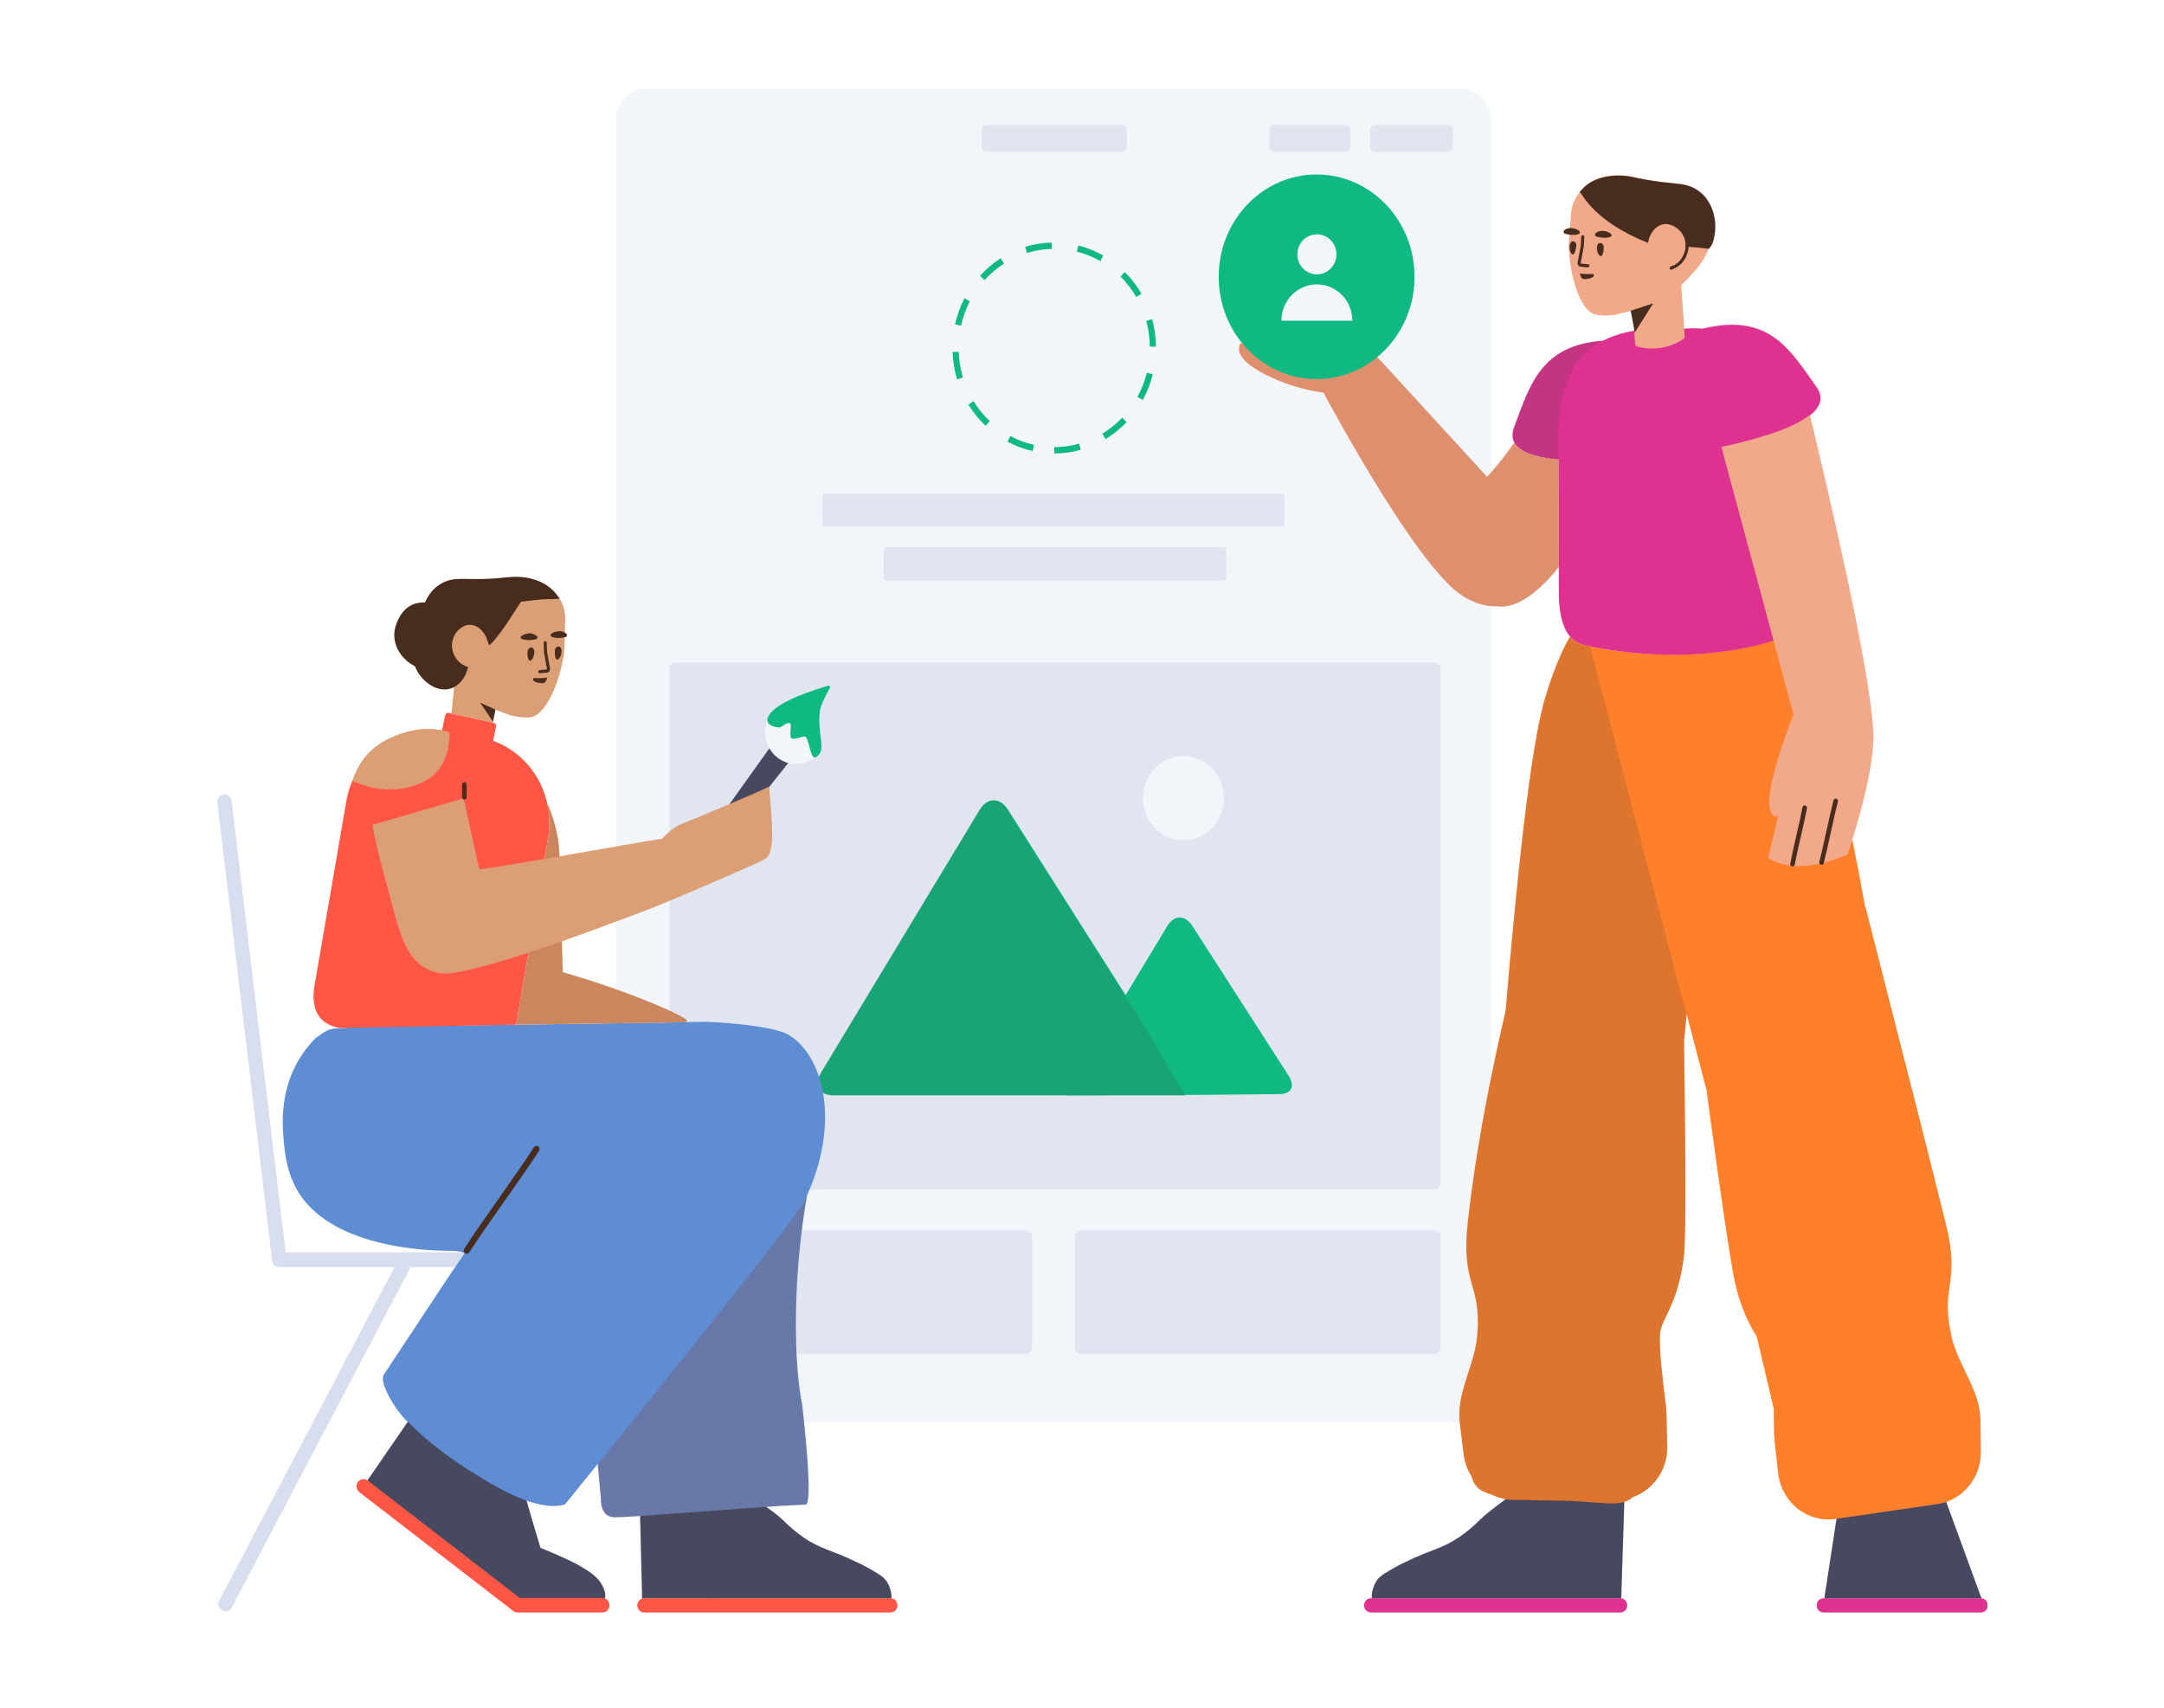
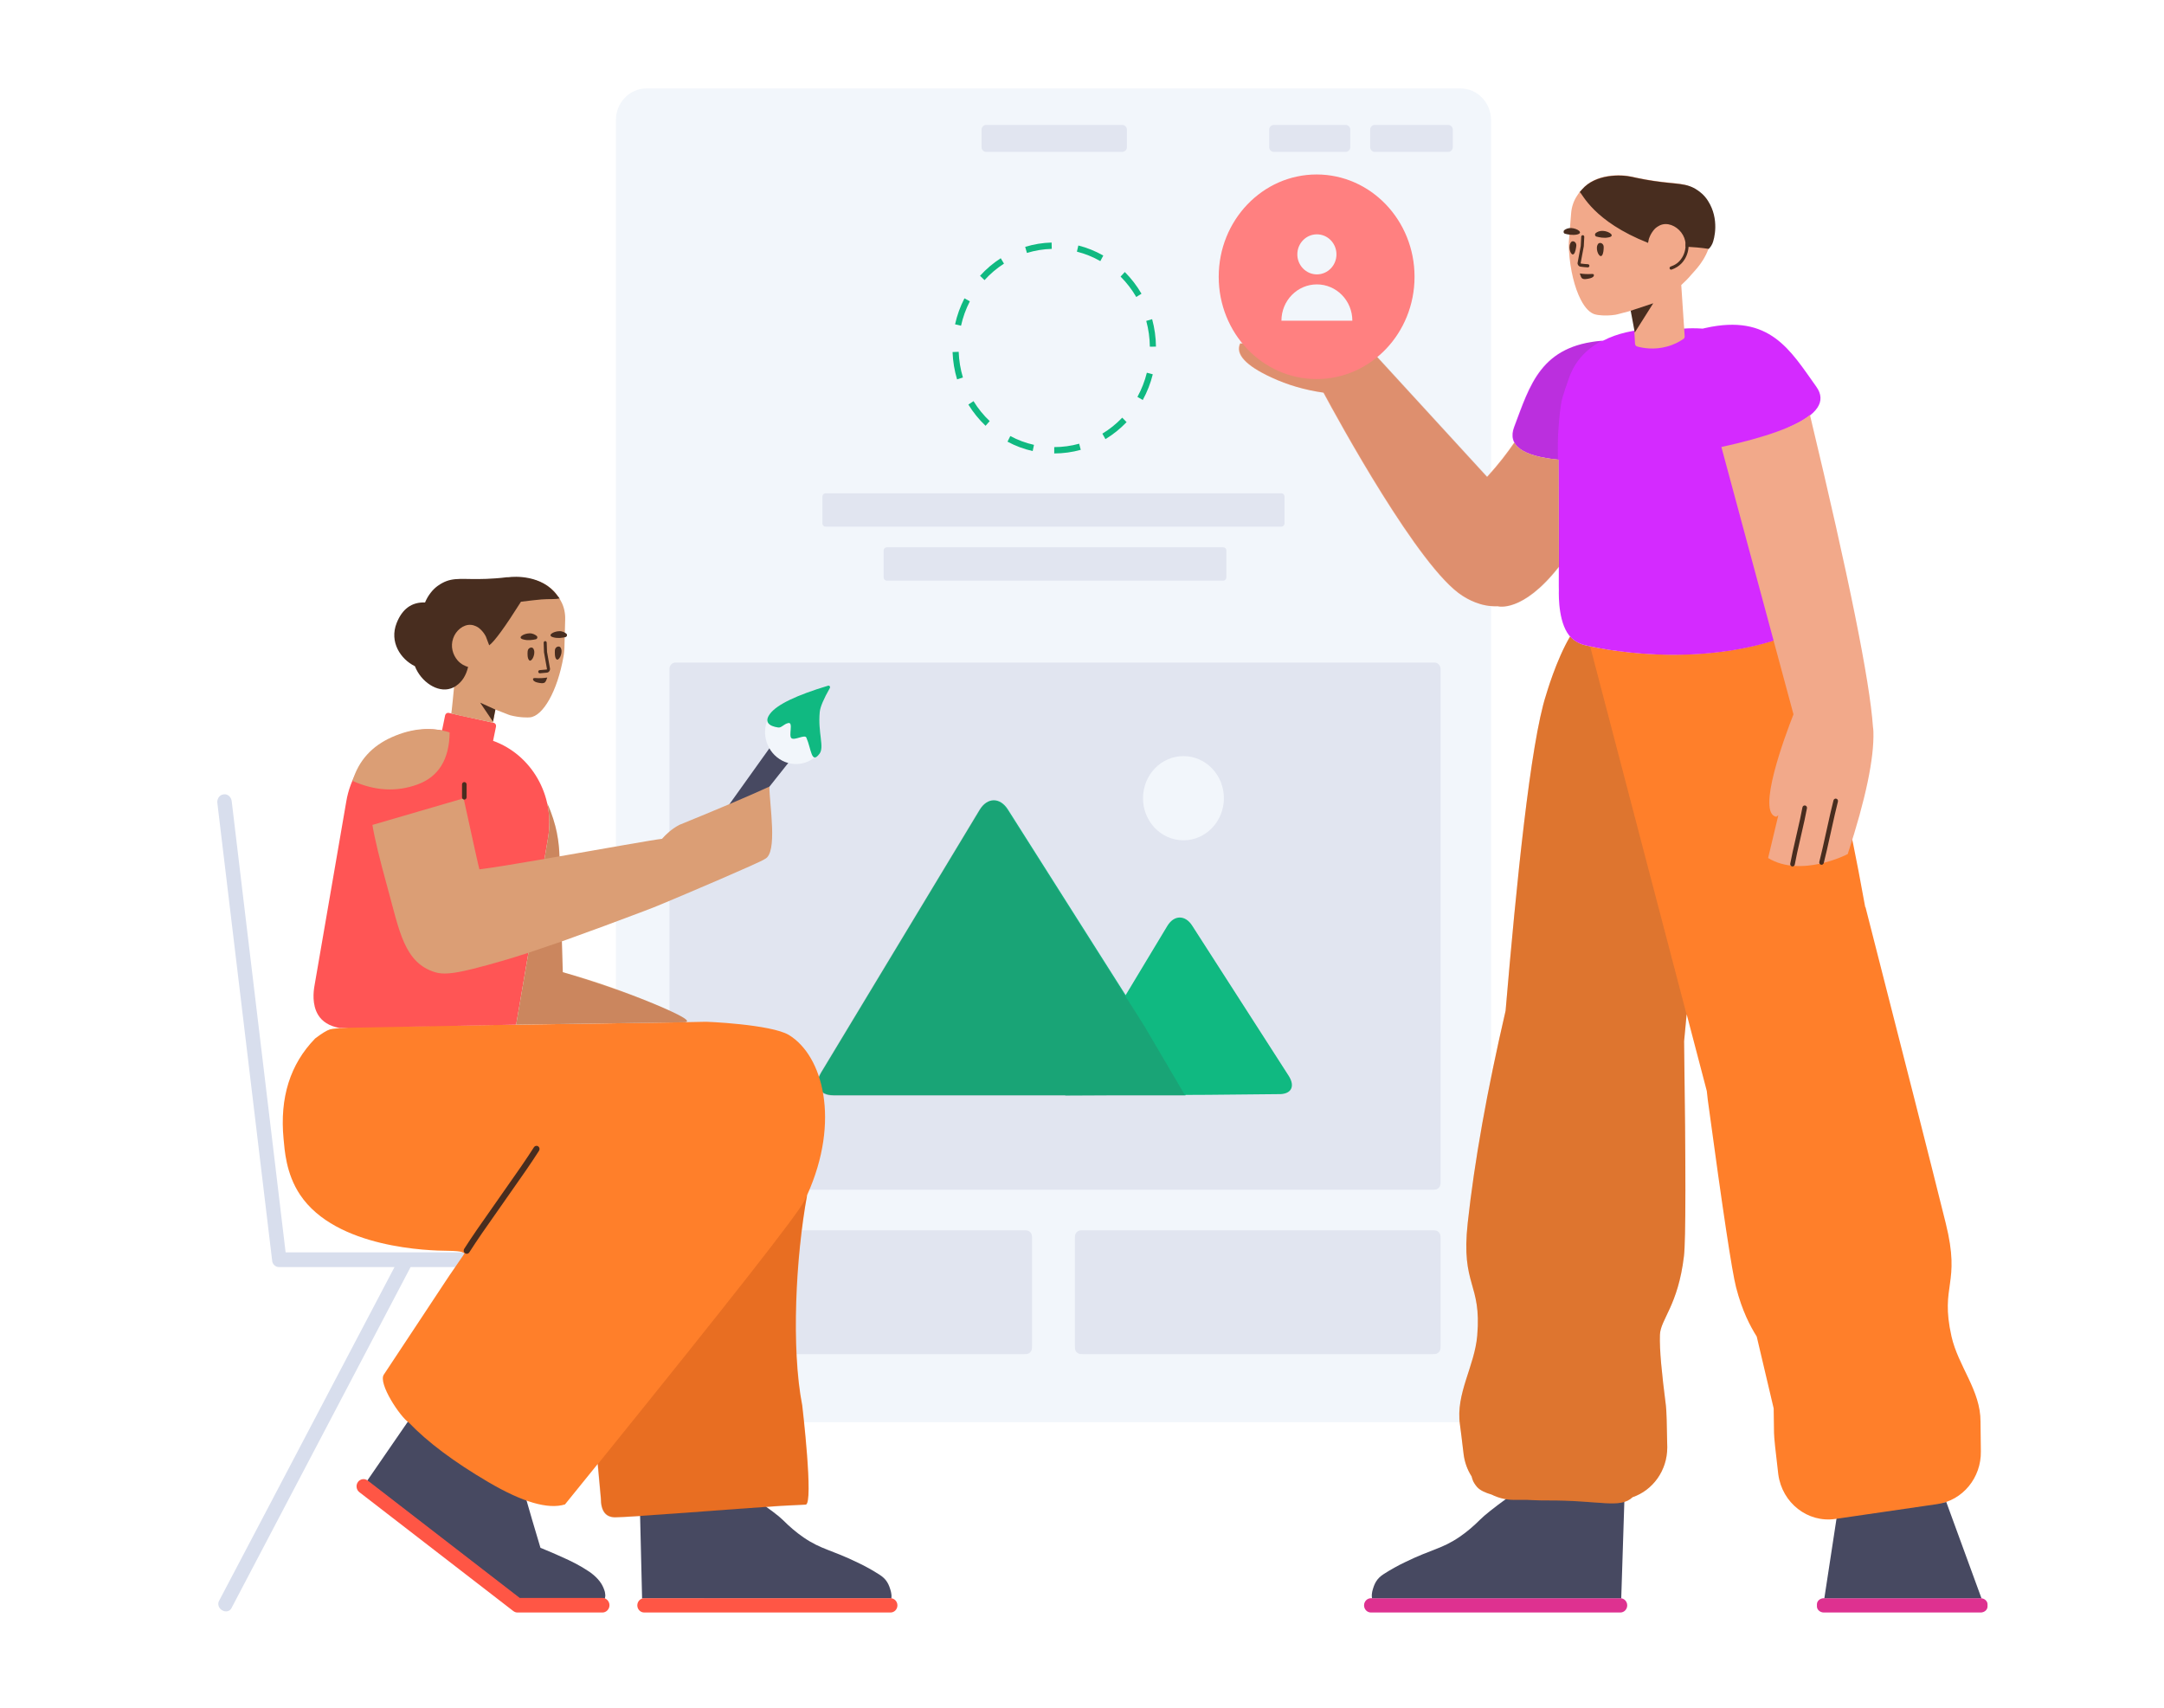
<svg xmlns="http://www.w3.org/2000/svg" width="531" height="419" viewBox="0 0 503.65 418.317" fill="none" version="1.1" id="svg43">
  <defs id="defs43" />
  <path d="M 344.536,21.66 H 145.136 c -4.14,0 -7.496,3.479 -7.496,7.77 V 340.604 c 0,4.291 3.356,7.77 7.496,7.77 h 199.401 c 4.14,0 7.496,-3.479 7.496,-7.77 V 29.429 c 0,-4.291 -3.356,-7.77 -7.496,-7.77 z" fill="#f2f6fb" id="path1" style="stroke-width:0.877" />
  <path d="m 228.344,30.605 h 33.358 c 0.621,0 1.125,0.522 1.125,1.165 v 4.273 c 0,0.644 -0.504,1.165 -1.125,1.165 h -33.358 c -0.621,0 -1.125,-0.522 -1.125,-1.165 v -4.273 c 0,-0.644 0.504,-1.165 1.125,-1.165 z m 95.203,0 h 17.991 c 0.621,0 1.125,0.522 1.125,1.165 v 4.273 c 0,0.644 -0.504,1.165 -1.125,1.165 H 323.547 c -0.622,0 -1.125,-0.522 -1.125,-1.165 v -4.273 c 0,-0.644 0.503,-1.165 1.125,-1.165 z m -24.738,0 h 17.616 c 0.621,0 1.125,0.522 1.125,1.165 v 4.273 c 0,0.644 -0.504,1.165 -1.125,1.165 h -17.616 c -0.621,0 -1.125,-0.522 -1.125,-1.165 v -4.273 c 0,-0.644 0.504,-1.165 1.125,-1.165 z M 203.981,134.058 h 82.459 c 0.413,0 0.749,0.348 0.749,0.777 v 6.613 c 0,0.429 -0.336,0.777 -0.749,0.777 h -82.459 c -0.414,0 -0.75,-0.348 -0.75,-0.777 v -6.613 c 0,-0.429 0.336,-0.777 0.75,-0.777 z m -14.993,-13.223 h 111.695 c 0.414,0 0.749,0.347 0.749,0.776 v 6.614 c 0,0.428 -0.335,0.776 -0.749,0.776 h -111.695 c -0.414,0 -0.749,-0.348 -0.749,-0.776 v -6.614 c 0,-0.429 0.335,-0.776 0.749,-0.776 z m -38.231,43.007 c 0,-0.857 0.675,-1.552 1.5,-1.552 h 185.906 c 0.828,0 1.5,0.695 1.5,1.552 v 126.019 c 0,0.858 -0.674,1.552 -1.5,1.552 H 152.257 c -0.828,0 -1.5,-0.695 -1.5,-1.552 z m 1.173,137.525 h 85.737 c 0.668,0 0.91,0.072 1.155,0.208 0.245,0.136 0.437,0.334 0.567,0.587 0.131,0.253 0.201,0.504 0.201,1.198 v 26.352 c 0,0.693 -0.07,0.943 -0.201,1.197 -0.13,0.253 -0.322,0.452 -0.567,0.587 -0.245,0.136 -0.486,0.208 -1.155,0.208 h -85.737 c -0.669,0 -0.911,-0.072 -1.156,-0.208 -0.244,-0.135 -0.436,-0.334 -0.567,-0.587 -0.131,-0.253 -0.2,-0.504 -0.2,-1.197 v -26.352 c 0,-0.693 0.069,-0.944 0.2,-1.198 0.131,-0.253 0.323,-0.452 0.567,-0.587 0.245,-0.136 0.486,-0.208 1.156,-0.208 z m 100.075,0 h 85.737 c 0.668,0 0.911,0.072 1.156,0.208 0.244,0.136 0.436,0.334 0.567,0.587 0.131,0.253 0.2,0.504 0.2,1.198 v 26.352 c 0,0.693 -0.069,0.943 -0.2,1.197 -0.131,0.253 -0.323,0.452 -0.567,0.587 -0.245,0.136 -0.487,0.208 -1.156,0.208 h -85.737 c -0.668,0 -0.91,-0.072 -1.155,-0.208 -0.245,-0.135 -0.437,-0.334 -0.567,-0.587 -0.131,-0.253 -0.201,-0.504 -0.201,-1.197 v -26.352 c 0,-0.693 0.07,-0.944 0.201,-1.198 0.13,-0.253 0.322,-0.452 0.567,-0.587 0.245,-0.136 0.486,-0.208 1.155,-0.208 z" fill="#e1e5f0" id="path5" style="stroke-width:0.877" />
  <path d="m 276.677,205.836 c 5.472,0 9.909,-4.617 9.909,-10.312 0,-5.696 -4.437,-10.312 -9.909,-10.312 -5.473,0 -9.909,4.617 -9.909,10.312 0,5.696 4.436,10.312 9.909,10.312 z" fill="#f2f6fb" id="path6" style="stroke-width:0.877" />
  <path d="m 245.024,111.073 v -1.554 c 2.085,0 4.133,-0.282 6.107,-0.833 l 0.39,1.5 c -2.102,0.587 -4.281,0.887 -6.498,0.887 z m 12.546,-3.507 -0.756,-1.342 c 1.781,-1.077 3.418,-2.395 4.868,-3.915 l 1.066,1.093 c -1.542,1.617 -3.284,3.019 -5.178,4.165 z m 9.138,-9.581 -1.303,-0.768 c 1.017,-1.855 1.794,-3.843 2.309,-5.919 l 1.452,0.387 c -0.548,2.209 -1.375,4.325 -2.458,6.3 z m 3.238,-13.079 -1.499,0.019 c -0.026,-2.159 -0.325,-4.279 -0.882,-6.319 l 1.442,-0.423 c 0.593,2.171 0.911,4.426 0.939,6.723 z m -3.547,-12.961 -1.285,0.801 c -1.063,-1.832 -2.355,-3.512 -3.84,-4.995 l 1.04,-1.119 c 1.58,1.578 2.954,3.365 4.085,5.313 z m -9.36,-9.346 -0.723,1.361 c -1.803,-1.03 -3.73,-1.81 -5.74,-2.316 l 0.354,-1.51 c 2.139,0.539 4.191,1.369 6.109,2.465 z m -12.658,-3.187 0.038,1.553 c -2.082,0.055 -4.123,0.391 -6.085,0.996 l -0.428,-1.49 c 2.089,-0.644 4.261,-1.002 6.475,-1.06 z m -12.459,3.843 0.79,1.321 c -1.753,1.125 -3.358,2.486 -4.769,4.044 l -1.094,-1.064 c 1.502,-1.658 3.208,-3.105 5.073,-4.302 z m -8.896,9.821 1.323,0.733 c -0.97,1.881 -1.698,3.889 -2.16,5.979 l -1.461,-0.347 c 0.493,-2.225 1.267,-4.362 2.299,-6.364 z m -2.91,13.16 1.498,-0.059 c 0.079,2.156 0.431,4.267 1.04,6.294 l -1.432,0.462 c -0.648,-2.157 -1.022,-4.404 -1.106,-6.697 z m 3.869,12.861 1.265,-0.835 c 1.107,1.803 2.441,3.448 3.963,4.891 l -1.012,1.146 c -1.619,-1.535 -3.037,-3.285 -4.216,-5.203 z m 9.589,9.093 0.69,-1.38 c 1.826,0.981 3.772,1.709 5.796,2.161 l -0.316,1.519 c -2.154,-0.481 -4.225,-1.256 -6.169,-2.3 z m 27.141,160.094 -13.005,0.062 0.036,-0.062 h -56.801 c -3.518,0 -4.857,-2.507 -2.991,-5.598 l 38.817,-64.311 c 1.866,-3.092 4.955,-3.136 6.901,-0.092 l 28.843,45.484 10.204,-16.94 c 1.645,-2.731 4.374,-2.774 6.096,-0.093 l 23.624,36.759 c 1.721,2.68 0.617,4.618 -2.494,4.518 l -17.275,0.17 -5.455,0.026 0.046,0.077 c 0,0 -2.85,0 -6.371,0 z" fill="#10b981" id="path7" style="stroke-width:0.877" />
  <path opacity="0.177" d="m 277.106,268.374 c 0,0 -2.85,0 -6.371,0 h -79.944 c -3.518,0 -4.857,-2.507 -2.991,-5.598 l 38.816,-64.311 c 1.867,-3.092 4.955,-3.136 6.901,-0.092 l 33.567,52.933" fill="#444444" id="path8" style="stroke-width:0.877" />
  <path d="m 471.973,394.991 h -38.419 c -0.899,0 -1.686,-0.672 -1.686,-1.479 v -0.538 c 0,-0.807 0.749,-1.479 1.686,-1.479 h 38.419 c 0.9,0 1.687,0.672 1.687,1.479 v 0.538 c 0,0.807 -0.75,1.479 -1.687,1.479 z m -88.269,-3.496 c 0.932,0 1.687,0.783 1.687,1.747 0,0.966 -0.755,1.748 -1.687,1.748 h -61.095 c -0.931,0 -1.686,-0.783 -1.686,-1.748 0,-0.965 0.755,-1.747 1.686,-1.747 z" fill="#de3190" id="path9" style="stroke-width:0.877" />
  <path d="m 472.178,391.507 c -0.067,-0.008 -0.136,-0.012 -0.205,-0.012 h -38.29 l 3.03,-19.818 26.837,-3.768 z m -88.25,0.004 c -0.073,-0.011 -0.148,-0.015 -0.224,-0.015 h -60.829 c -0.041,-0.213 -0.061,-0.481 -0.055,-0.828 0.042,-0.271 0.047,-0.582 0.127,-0.892 0.481,-1.856 1.064,-3.089 2.769,-4.185 1.706,-1.096 3.447,-2.075 5.26,-2.935 6.69,-3.259 8.977,-3.218 13.375,-6.208 1.821,-1.249 3.495,-2.695 5.058,-4.261 1.042,-1.042 3.17,-2.737 6.384,-5.083 l 28.897,0.67 z" fill="#474961" id="path10" style="stroke-width:0.877" />
  <path d="m 424.599,153.44 c 2.853,5.756 10.575,23.618 17.467,59.979 0.567,3.017 1.112,5.954 1.635,8.805 l 0.052,-0.066 c 9.447,36.893 16.004,62.719 19.672,77.482 3.767,15.161 -1.457,14.925 1.4,27.681 1.646,7.354 7.165,13.267 7.117,20.925 -0.007,1.21 0.021,3.629 0.085,7.256 0.114,6.479 -4.454,12.028 -10.646,12.929 l -25.007,3.643 c -6.764,0.985 -13.019,-3.9 -13.97,-10.911 -0.009,-0.064 -0.017,-0.129 -0.025,-0.194 -0.674,-5.593 -1.016,-8.917 -1.025,-9.975 -0.018,-2.19 -0.044,-4.184 -0.085,-6.001 -1.441,-6.112 -2.942,-12.471 -4.15,-17.599 -1.63,-2.61 -3.548,-6.219 -5.06,-12.057 -0.995,-3.84 -3.256,-18.79 -6.783,-44.848 -0.068,-0.35 -0.196,-1.427 -0.387,-3.232 l -4.937,-18.833 c -0.206,2.199 -0.415,4.425 -0.628,6.669 0.436,31.212 0.424,48.746 -0.034,52.603 -1.442,12.135 -5.756,15.476 -5.883,19.29 -0.123,3.736 0.424,9.179 1.466,17.361 0.133,1.048 0.242,4.39 0.325,10.026 8.6e-4,0.065 0.002,0.13 0.002,0.195 0,5.674 -3.557,10.488 -8.487,12.176 -3.101,2.925 -8.094,0.7 -21.204,0.792 0,0 -2.017,0.018 -4.682,-0.148 h -3.249 c -1.924,0 -3.754,-0.458 -5.389,-1.279 -1.55,-0.451 -2.832,-1.042 -3.547,-1.82 -0.597,-0.668 -0.973,-1.425 -0.973,-1.425 -0.177,-0.413 -0.306,-0.82 -0.397,-1.205 -1.037,-1.616 -1.732,-3.498 -1.973,-5.54 -0.424,-3.601 -0.721,-6 -0.89,-7.197 -1.075,-7.576 3.595,-14.229 4.238,-21.748 1.117,-13.043 -4.025,-12.055 -2.33,-27.613 1.634,-15.007 4.727,-32.329 9.278,-51.967 2.633,-30.929 6.097,-65.681 9.913,-77.359 0.064,-0.209 2.445,-8.486 5.886,-14.329 0.105,0.117 0.214,0.229 0.327,0.337 0.431,0.419 0.859,0.723 1.286,0.948 0.857,0.529 1.565,0.71 1.565,0.71 0,0 0.035,-8.9e-4 0.071,0.037 0,0 22.98,5.956 45.78,-0.828 l 0.07,-0.04 c 0,0 0.703,-0.207 1.54,-0.766 0.385,-0.24 0.838,-0.598 1.255,-0.994 0.523,-0.529 0.953,-1.167 1.308,-1.87 z" fill="#A339FF" id="path11" style="fill:#ff7f2a;stroke-width:0.877" />
  <path opacity="0.177" d="m 376.312,158.318 11.998,45.852 11.633,44.375 c -0.202,2.16 -0.408,4.344 -0.617,6.546 0.436,31.212 0.424,48.746 -0.034,52.603 -1.442,12.135 -5.756,15.476 -5.883,19.29 -0.123,3.736 0.424,9.179 1.466,17.361 0.133,1.048 0.242,4.39 0.325,10.026 8.6e-4,0.065 0.002,0.13 0.002,0.195 0,5.674 -3.557,10.488 -8.487,12.176 -3.101,2.925 -8.094,0.7 -21.204,0.792 0,0 -2.017,0.018 -4.682,-0.148 h -3.25 c -1.924,0 -3.753,-0.458 -5.389,-1.279 -1.55,-0.451 -2.832,-1.042 -3.547,-1.82 -0.597,-0.668 -0.973,-1.425 -0.973,-1.425 -0.177,-0.413 -0.306,-0.82 -0.397,-1.205 -1.037,-1.616 -1.732,-3.498 -1.973,-5.54 -0.424,-3.601 -0.721,-6 -0.89,-7.197 -1.075,-7.576 3.595,-14.229 4.238,-21.748 1.117,-13.043 -4.025,-12.055 -2.33,-27.613 1.634,-15.007 4.727,-32.329 9.278,-51.967 2.633,-30.929 6.097,-65.681 9.913,-77.359 0.064,-0.209 2.445,-8.486 5.886,-14.329 0.105,0.117 0.214,0.229 0.327,0.337 0.431,0.419 0.859,0.723 1.286,0.948 0.857,0.529 1.565,0.71 1.565,0.71 0,0 0.035,-8.9e-4 0.071,0.037 0,0 0.586,0.152 1.665,0.38 z" fill="#444444" id="path12" style="stroke-width:0.877" />
-   <path d="m 424.998,104.672 c 0.043,0.447 0.085,0.908 0.127,1.384 l 0.002,0.117 0.102,1.902 c 0.604,21.165 0.906,30.678 1.074,34.405 0,0 -0.028,0.389 0.016,0.971 0.1,1.708 0.253,8.738 -2.871,11.903 -0.417,0.396 -0.871,0.754 -1.255,0.994 -0.838,0.559 -1.54,0.766 -1.54,0.766 l -0.07,0.04 c -22.801,6.784 -45.78,0.828 -45.78,0.828 -0.388,-0.106 -0.764,-0.215 -1.477,-0.584 -0.7,-0.361 -1.366,-0.895 -1.579,-1.103 -3.194,-3.05 -3.145,-10.09 -3.103,-11.801 -0.009,-0.544 -0.016,-0.971 -0.016,-0.971 0.041,-3.555 0.026,-12.188 -0.067,-30.918 -8.952,-0.861 -12.577,-3.537 -10.873,-8.029 3.87,-10.204 6.433,-19.995 21.777,-21.126 3.765,-1.945 7.875,-2.597 10.737,-2.795 1.658,-0.108 2.893,-0.091 3.388,-0.061 0.212,-0.004 0.495,0.03 1.025,0.059 0.53,0.029 1.131,0.057 1.802,0.084 0.67,-0.051 1.269,-0.101 1.798,-0.149 0.53,-0.049 0.776,-0.092 1.023,-0.096 0.529,-0.049 1.728,-0.109 3.388,-0.061 0.396,0.013 0.815,0.034 1.255,0.064 0.222,-0.053 0.447,-0.105 0.676,-0.156 15.769,-3.528 20.756,5.403 27.158,14.384 2.563,3.595 0.324,6.911 -6.717,9.949 z" fill="#de3190" id="path13" style="stroke-width:0.877" />
+   <path d="m 424.998,104.672 c 0.043,0.447 0.085,0.908 0.127,1.384 l 0.002,0.117 0.102,1.902 c 0.604,21.165 0.906,30.678 1.074,34.405 0,0 -0.028,0.389 0.016,0.971 0.1,1.708 0.253,8.738 -2.871,11.903 -0.417,0.396 -0.871,0.754 -1.255,0.994 -0.838,0.559 -1.54,0.766 -1.54,0.766 l -0.07,0.04 c -22.801,6.784 -45.78,0.828 -45.78,0.828 -0.388,-0.106 -0.764,-0.215 -1.477,-0.584 -0.7,-0.361 -1.366,-0.895 -1.579,-1.103 -3.194,-3.05 -3.145,-10.09 -3.103,-11.801 -0.009,-0.544 -0.016,-0.971 -0.016,-0.971 0.041,-3.555 0.026,-12.188 -0.067,-30.918 -8.952,-0.861 -12.577,-3.537 -10.873,-8.029 3.87,-10.204 6.433,-19.995 21.777,-21.126 3.765,-1.945 7.875,-2.597 10.737,-2.795 1.658,-0.108 2.893,-0.091 3.388,-0.061 0.212,-0.004 0.495,0.03 1.025,0.059 0.53,0.029 1.131,0.057 1.802,0.084 0.67,-0.051 1.269,-0.101 1.798,-0.149 0.53,-0.049 0.776,-0.092 1.023,-0.096 0.529,-0.049 1.728,-0.109 3.388,-0.061 0.396,0.013 0.815,0.034 1.255,0.064 0.222,-0.053 0.447,-0.105 0.676,-0.156 15.769,-3.528 20.756,5.403 27.158,14.384 2.563,3.595 0.324,6.911 -6.717,9.949 z" fill="#de3190" id="path13" style="stroke-width:0.877;fill:#d42aff" />
  <path opacity="0.177" d="m 379.227,83.449 c -2.191,1.145 -4.261,2.731 -5.892,4.925 -0.725,0.984 -1.653,2.478 -2.358,4.628 -0.101,0.313 -0.202,0.586 -0.303,0.899 -0.236,0.665 -0.741,2.073 -1.174,3.596 -0.466,1.718 -0.834,4.988 -1.075,9.539 l 0.002,0.117 -0.039,1.905 c 0.007,1.2 0.013,2.361 0.018,3.488 -8.731,-0.892 -12.255,-3.558 -10.57,-7.999 3.838,-10.118 6.391,-19.83 21.393,-21.095 z" fill="#444444" id="path14" style="stroke-width:0.877" />
  <path d="m 422.41,199.707 c -0.313,0.252 -0.498,0.363 -0.498,0.363 -4.92,-0.856 2.115,-19.744 4.211,-25.091 L 408.462,109.498 c 10.964,-2.402 18.196,-5.021 21.697,-7.856 9.522,39.71 14.666,65.18 15.435,76.408 0.059,0.356 0.094,0.738 0.107,1.145 0.206,6.535 -1.889,16.535 -6.284,30 -0.035,0.079 -11.465,5.896 -19.507,0.978 z M 374.313,46.406 c 0.015,-0.022 0.032,-0.044 0.046,-0.066 3.29,-3.821 9.346,-3.708 12.073,-3.099 0.332,0.075 1.509,0.36 3.212,0.662 0.925,0.179 1.67,0.26 2.113,0.347 5.531,0.837 7.8,0.381 10.439,2.231 0.494,0.327 1.617,1.153 2.524,2.619 2.556,4.146 1.347,9.014 1.012,10.462 -1.118,4.331 -3.852,6.768 -4.711,7.807 -0.64,0.786 -1.527,1.663 -2.39,2.456 l 0.835,12.538 c 0.009,0.272 -0.094,0.548 -0.314,0.672 -0.953,0.656 -2.315,1.405 -4.025,1.856 -3.084,0.85 -5.762,0.403 -7.276,-0.009 -0.303,-0.067 -0.538,-0.369 -0.548,-0.68 l -0.452,-8.222 c -0.328,0.089 -0.679,0.181 -1.052,0.277 -3.294,0.891 -3.096,0.796 -3.327,0.849 -2.411,0.362 -4.416,0.066 -4.781,-0.052 -1.33,-0.262 -2.63,-1.575 -3.697,-3.684 -1.448,-2.814 -2.562,-7.076 -2.885,-12.072 -0.078,-0.712 -0.045,-1.411 -0.012,-2.111 l 0.553,-6.932 c 0.119,-1.549 0.611,-3.058 1.498,-4.368 0.361,-0.586 0.71,-1.056 1.125,-1.44 0.013,-0.014 0.027,-0.028 0.04,-0.042 z m -16.593,61.976 c 1.193,2.231 4.806,3.637 10.841,4.217 0.065,13.103 0.092,21.265 0.089,26.204 -9.001,11.49 -15.024,9.697 -15.024,9.697 -4.194,0.188 -7.402,-1.788 -8.612,-2.548 -10.559,-6.6 -30.605,-43.333 -34.062,-49.768 -4.564,-0.648 -8.824,-1.891 -12.782,-3.729 -6.312,-2.931 -8.855,-5.712 -7.63,-8.343 l 32.346,2.165 0.089,-0.064 28.052,30.6 c 2.941,-3.237 4.937,-5.881 6.694,-8.43 z" fill="#f2a98a" id="path15" style="stroke-width:0.877" />
  <path opacity="0.2" d="m 357.841,108.382 c 1.192,2.231 4.806,3.636 10.841,4.217 0.065,13.103 0.092,21.265 0.089,26.204 -9.002,11.49 -15.024,9.697 -15.024,9.697 -4.195,0.188 -7.403,-1.788 -8.613,-2.548 -10.559,-6.6 -30.604,-43.333 -34.061,-49.768 -4.564,-0.648 -8.825,-1.891 -12.782,-3.729 -6.312,-2.931 -8.855,-5.712 -7.63,-8.343 l 32.346,2.165 0.089,-0.064 28.052,30.6 c 2.94,-3.237 4.937,-5.881 6.694,-8.43 z" fill="#8c2a00" id="path16" style="stroke-width:0.877" />
  <path d="m 386.243,76.117 5.522,-1.826 -4.517,7.154 z" fill="#482d1f" id="path17" style="stroke-width:0.877" />
  <path d="m 399.705,60.423 c 0.04,-0.941 -0.147,-1.908 -0.635,-2.797 -1.017,-1.869 -3.155,-3.078 -5.007,-2.655 -1.042,0.238 -1.795,0.976 -1.877,1.045 -1.14,1.204 -1.504,2.571 -1.504,2.571 l -0.183,0.907 c -13.433,-5.311 -16.038,-12.015 -16.738,-12.438 0.214,-0.25 0.424,-0.462 0.555,-0.643 3.327,-3.817 9.495,-3.692 12.259,-3.079 0.369,0.079 1.546,0.364 3.287,0.671 0.961,0.183 1.707,0.264 2.15,0.351 5.643,0.849 7.949,0.397 10.626,2.251 0.494,0.327 1.653,1.157 2.56,2.623 2.828,4.449 1.54,9.347 1.05,10.466 -0.344,0.783 -0.883,1.271 -0.883,1.271 -1.986,-0.308 -3.836,-0.445 -5.659,-0.545 z m -29.56,-3.168 c -0.37,-0.098 -0.457,-0.608 -0.182,-0.866 0.353,-0.292 0.967,-0.57 1.716,-0.529 1.534,0.083 3.128,1.22 1.383,1.592 -1.024,0.217 -2.214,-0.004 -2.917,-0.197 z m 7.697,0.69 c -0.371,-0.098 -0.457,-0.608 -0.145,-0.864 0.353,-0.292 0.968,-0.57 1.753,-0.527 1.535,0.083 3.127,1.259 1.384,1.592 -1.101,0.251 -2.29,-0.008 -2.992,-0.201 z" fill="#482d1f" id="path18" style="stroke-width:0.877" />
  <path d="m 372.927,60.128 c -0.071,0.657 -0.238,1.738 -0.632,2.105 -0.666,0.547 -1.391,-1.437 -0.844,-2.613 0.213,-0.494 0.479,-0.558 0.777,-0.502 0.445,0.102 0.722,0.545 0.699,1.011 z m 6.704,0.286 c 0.003,0.662 -0.051,1.748 -0.449,2.193 -0.595,0.629 -1.549,-1.29 -1.112,-2.511 0.175,-0.496 0.443,-0.598 0.742,-0.582 0.449,0.024 0.803,0.433 0.818,0.9 z" fill="#482d1f" id="path19" style="stroke-width:0.877" />
  <path d="m 376.16,68.201 c 0.266,-0.063 0.912,-0.223 1.046,-0.643 0.003,-0.078 0.047,-0.192 0.014,-0.272 -0.136,-0.28 -0.593,-0.149 -1.269,-0.147 -1.201,0.013 -2.169,-0.157 -2.169,-0.157 0,0 0.223,0.79 0.399,1.033 0.344,0.602 1.562,0.279 1.98,0.185 z" fill="#482d1f" id="path20" style="stroke-width:0.877" />
  <path d="m 374.009,60.265 0.006,-0.054 -0.004,0.027 z m -0.765,4.067 c -0.093,0.434 0.213,0.881 0.635,0.978 0.093,0.014 0.093,0.014 0.153,0.022 0.629,0.085 1.023,0.125 1.701,0.162 0.207,0.011 0.383,-0.153 0.394,-0.368 0.01,-0.214 -0.148,-0.397 -0.355,-0.408 -0.657,-0.036 -1.032,-0.074 -1.644,-0.156 l -0.121,-0.016 c -8.6e-4,-0.002 -0.033,-0.048 -0.031,-0.056 l 0.773,-4.13 0.006,-0.054 0.116,-2.289 c 0.01,-0.214 -0.148,-0.397 -0.355,-0.408 -0.207,-0.011 -0.383,0.153 -0.394,0.368 l -0.114,2.262 z" fill="#482d1f" id="path21" style="stroke-width:0.877" />
  <path d="m 399.68,59.823 c 0.056,1.151 -0.265,2.362 -0.862,3.299 -0.729,1.183 -1.646,1.772 -2.795,2.177 -0.196,0.069 -0.301,0.29 -0.234,0.493 0.066,0.203 0.28,0.312 0.475,0.243 0.505,-0.178 0.91,-0.359 1.389,-0.666 0.705,-0.453 1.317,-1.05 1.794,-1.823 0.68,-1.07 1.045,-2.444 0.982,-3.761 -0.01,-0.214 -0.187,-0.379 -0.394,-0.368 -0.207,0.011 -0.366,0.193 -0.356,0.407 z" fill="#482d1f" id="path22" style="stroke-width:0.877" />
  <path d="m 428.32,197.766 c 0.059,-0.316 0.355,-0.522 0.66,-0.461 0.305,0.062 0.504,0.368 0.444,0.684 -0.373,1.984 -0.71,3.515 -1.498,6.919 -0.784,3.388 -1.119,4.909 -1.487,6.871 -0.059,0.316 -0.355,0.522 -0.66,0.461 -0.305,-0.062 -0.504,-0.368 -0.444,-0.684 0.373,-1.984 0.71,-3.515 1.498,-6.919 0.784,-3.388 1.119,-4.909 1.487,-6.871 z m 7.602,-1.71 c 0.078,-0.311 0.386,-0.498 0.686,-0.417 0.301,0.08 0.48,0.399 0.402,0.71 -0.536,2.134 -0.914,3.797 -1.73,7.509 -0.819,3.723 -1.199,5.394 -1.738,7.543 -0.078,0.311 -0.385,0.498 -0.685,0.418 -0.301,-0.081 -0.48,-0.4 -0.403,-0.711 0.536,-2.133 0.914,-3.797 1.731,-7.508 0.818,-3.723 1.199,-5.395 1.738,-7.544 z" fill="#482d1f" id="path23" style="stroke-width:0.877" />
-   <path d="m 309.304,92.853 c 13.248,0 23.987,-11.218 23.987,-25.057 0,-13.839 -10.739,-25.057 -23.987,-25.057 -13.248,0 -23.988,11.218 -23.988,25.057 0,13.839 10.74,25.057 23.988,25.057 z" fill="#10b981" id="path24" style="stroke-width:0.877" />
+   <path d="m 309.304,92.853 c 13.248,0 23.987,-11.218 23.987,-25.057 0,-13.839 -10.739,-25.057 -23.987,-25.057 -13.248,0 -23.988,11.218 -23.988,25.057 0,13.839 10.74,25.057 23.988,25.057 z" fill="#10b981" id="path24" style="stroke-width:0.877;fill:#ff8080" />
  <path d="m 309.369,67.211 c -2.647,0 -4.792,-2.196 -4.792,-4.905 0,-2.709 2.145,-4.905 4.792,-4.905 2.647,0 4.792,2.196 4.792,4.905 0,2.709 -2.145,4.905 -4.792,4.905 z m 0,2.453 c 4.797,0 8.685,3.981 8.685,8.891 h -17.371 c 0,-4.91 3.889,-8.891 8.686,-8.891 z" fill="#f2f6fb" id="path25" style="stroke-width:0.877" />
  <path d="m 53.418,308.599 v 0.072 c 0,0.933 0.787,1.709 1.687,1.709 h 28.299 l -9.971,18.959 c -7.121,13.519 -14.205,27 -21.29,40.519 l -11.732,22.299 c -0.412,0.776 -0.075,1.787 0.712,2.253 l 0.15,0.079 c 0.787,0.466 1.799,0.194 2.174,-0.544 L 87.339,310.38 h 29.235 l 43.891,83.563 c 0.375,0.738 1.387,0.971 2.174,0.544 l 0.15,-0.079 c 0.787,-0.466 1.125,-1.476 0.712,-2.253 L 151.769,369.857 c -7.121,-13.519 -14.205,-27 -21.289,-40.519 l -9.971,-18.959 h 37.52 c 0.937,0 1.687,-0.776 1.687,-1.709 v -0.195 c 0,-0.932 -0.787,-1.709 -1.687,-1.709 h -25.487 c -16.605,0 -33.246,0 -49.888,0 H 56.728 l -3.159,-26.494 c -2.174,-18.026 -4.31,-36.09 -6.484,-54.155 l -3.561,-29.836 c -0.112,-1.049 -0.975,-1.825 -1.912,-1.709 l -0.187,0.039 c -0.9,0.116 -1.537,1.088 -1.424,2.059 l 13.381,111.727 c 0.01,0.069 0.022,0.135 0.037,0.2 z" fill="#d8deed" id="path26" style="stroke-width:0.877" />
  <path d="m 134.915,391.647 c -0.231,-0.12 -0.488,-0.188 -0.759,-0.188 h -20.268 l -37.195,-28.721 14.094,-20.463 22.564,16.976 c 1.236,4.352 2.511,8.702 3.785,13.092 0.675,2.292 1.349,4.545 2.024,6.798 2.098,0.855 3.898,1.632 5.172,2.215 2.436,1.087 4.497,2.097 6.746,3.613 0,0 1.949,1.243 3.036,3.03 0.338,0.583 0.637,1.243 0.825,1.943 0.075,0.311 0.075,0.621 0.112,0.893 -0.011,0.254 -0.067,0.54 -0.138,0.812 z m 70.203,-0.065 c -0.124,-0.029 -0.252,-0.045 -0.384,-0.045 H 144.388 c -0.113,0 -0.223,0.012 -0.33,0.034 l -0.586,-24.218 28.339,-0.086 c 3.463,2.346 5.716,4.041 6.758,5.084 1.563,1.564 3.237,3.011 5.057,4.26 4.399,2.991 6.685,2.949 13.376,6.208 1.813,0.861 3.554,1.839 5.26,2.935 1.705,1.096 2.288,2.329 2.769,4.186 0.08,0.309 0.085,0.62 0.127,0.891 0.005,0.307 -0.01,0.552 -0.041,0.751 z" fill="#474961" id="path27" style="stroke-width:0.877" />
  <path d="m 112.523,394.642 c -0.037,-0.024 -0.073,-0.05 -0.108,-0.078 L 74.783,365.506 c -0.75,-0.583 -0.9,-1.71 -0.337,-2.486 0.562,-0.777 1.649,-0.933 2.399,-0.35 l 37.229,28.748 h 20.268 c 0.937,0 1.725,0.816 1.725,1.787 0,0.971 -0.788,1.787 -1.725,1.787 h -20.802 c -0.381,0 -0.731,-0.129 -1.015,-0.349 z m 32.05,-3.147 h 60.345 c 0.932,0 1.687,0.783 1.687,1.748 0,0.965 -0.755,1.747 -1.687,1.747 h -60.345 c -0.932,0 -1.687,-0.783 -1.687,-1.747 0,-0.966 0.755,-1.748 1.687,-1.748 z" fill="#ff5645" id="path28" style="stroke-width:0.877" />
-   <path d="m 184.497,292.711 c -2.793,15.216 -3.936,37.516 -1.197,51.554 0,0 2.845,24.125 0.852,24.28 -0.483,0.039 -5.621,0.272 -6.165,0.311 -13.525,0.933 -37.013,2.798 -40.515,2.798 -2.334,0 -3.502,-1.555 -3.502,-4.662 l -0.762,-8.345 v -0.067 c -2.582,3.194 -5.265,6.507 -8.044,9.937 -4.136,1.273 -10.391,-0.55 -18.767,-5.467 -8.375,-4.917 -14.858,-9.765 -19.448,-14.543 -2.211,-1.476 -7.593,-9.64 -6.169,-11.777 l 9.408,-14.219 5.622,-8.508 c 1.574,-2.409 2.763,-4.005 4.449,-6.531 0,-0.038 0.302,-0.501 0.302,-0.539 -0.6,0 0.084,-0.505 -4.189,-0.544 -4.273,-0.038 -27.286,-0.544 -36.095,-13.714 -3.514,-5.253 -3.786,-11.072 -4.048,-13.674 -0.975,-10.127 1.603,-18.333 7.732,-24.619 1.642,-1.25 2.85,-1.992 3.625,-2.225 1.237,-0.388 7.759,-0.583 9.033,-0.66 l 26.162,-0.35 c 12.45,-0.171 22.844,-0.317 31.183,-0.437 l 0.005,-0.068 -0.005,0.068 c 16.851,-0.244 25.31,-0.382 25.376,-0.417 0.15,-0.078 16.32,0.621 20.668,3.224 8.327,5.057 12.707,20.992 4.489,39.195 z" fill="#FFCB3D" id="path29" style="fill:#5f8dd3;stroke-width:0.877" />
+   <path d="m 184.497,292.711 c -2.793,15.216 -3.936,37.516 -1.197,51.554 0,0 2.845,24.125 0.852,24.28 -0.483,0.039 -5.621,0.272 -6.165,0.311 -13.525,0.933 -37.013,2.798 -40.515,2.798 -2.334,0 -3.502,-1.555 -3.502,-4.662 l -0.762,-8.345 v -0.067 c -2.582,3.194 -5.265,6.507 -8.044,9.937 -4.136,1.273 -10.391,-0.55 -18.767,-5.467 -8.375,-4.917 -14.858,-9.765 -19.448,-14.543 -2.211,-1.476 -7.593,-9.64 -6.169,-11.777 l 9.408,-14.219 5.622,-8.508 c 1.574,-2.409 2.763,-4.005 4.449,-6.531 0,-0.038 0.302,-0.501 0.302,-0.539 -0.6,0 0.084,-0.505 -4.189,-0.544 -4.273,-0.038 -27.286,-0.544 -36.095,-13.714 -3.514,-5.253 -3.786,-11.072 -4.048,-13.674 -0.975,-10.127 1.603,-18.333 7.732,-24.619 1.642,-1.25 2.85,-1.992 3.625,-2.225 1.237,-0.388 7.759,-0.583 9.033,-0.66 l 26.162,-0.35 c 12.45,-0.171 22.844,-0.317 31.183,-0.437 l 0.005,-0.068 -0.005,0.068 c 16.851,-0.244 25.31,-0.382 25.376,-0.417 0.15,-0.078 16.32,0.621 20.668,3.224 8.327,5.057 12.707,20.992 4.489,39.195 z" fill="#FFCB3D" id="path29" style="fill:#ff7f2a;stroke-width:0.877" />
  <path opacity="0.2" d="m 184.415,292.864 c -2.782,15.213 -3.915,37.457 -1.181,51.468 0,0 2.844,24.125 0.852,24.28 -0.483,0.039 -5.622,0.272 -6.165,0.311 -13.525,0.932 -37.014,2.797 -40.515,2.797 -2.334,0 -3.502,-1.555 -3.502,-4.662 l -0.76,-8.331 c 32.29,-39.938 49.191,-61.484 50.703,-64.638 0.196,-0.41 0.387,-0.818 0.57,-1.225 z m -50.528,-41.965 0.015,-0.19 z m 14.157,-0.21 c -0.008,0 -0.015,0 -0.021,0 l -0.534,-0.097 h 0.06 c 0.165,0.032 0.331,0.065 0.495,0.097 z" fill="#8c2a00" id="path30" style="stroke-width:0.877" />
  <path d="m 117.561,281.019 c -1.85,2.9 -3.797,5.716 -8.525,12.421 -4.745,6.726 -6.699,9.553 -8.566,12.481 -0.228,0.358 -0.133,0.84 0.212,1.076 0.345,0.236 0.81,0.138 1.039,-0.22 1.85,-2.9 3.796,-5.716 8.525,-12.421 4.744,-6.727 6.698,-9.553 8.566,-12.481 0.228,-0.358 0.133,-0.84 -0.212,-1.076 -0.345,-0.236 -0.81,-0.138 -1.038,0.22 z" fill="#482d1f" id="path31" style="stroke-width:0.877" />
  <path d="m 180.301,181.448 c 1.273,1.031 1.498,2.934 0.504,4.253 -0.015,0.021 -0.03,0.04 -0.046,0.06 l -15.487,19.507 c -0.795,1.001 -2.215,1.163 -3.201,0.364 -0.986,-0.798 -1.178,-2.266 -0.433,-3.307 l 14.514,-20.293 c 0.962,-1.345 2.792,-1.627 4.09,-0.63 0.02,0.015 0.04,0.03 0.059,0.046 z" fill="#474961" id="path32" style="stroke-width:0.877" />
  <path d="m 177.096,185.483 c 3.263,2.642 7.932,2.097 10.43,-1.217 1.201,-1.593 -0.47,-4.913 -0.055,-9.838 0.096,-1.15 0.867,-3.009 2.312,-5.578 v 0 c 0.104,-0.186 0.043,-0.423 -0.135,-0.531 -0.088,-0.053 -0.192,-0.067 -0.289,-0.039 -7.495,2.154 -12.044,4.293 -13.646,6.419 -2.498,3.314 -1.879,8.142 1.384,10.784 z" fill="#f2f6fb" id="path33" style="stroke-width:0.877" />
  <path d="m 180.642,180.821 c 0.769,0.622 3.288,-0.989 3.656,-0.145 1.233,2.825 1.195,6.645 3.218,3.962 1.262,-1.675 -0.426,-5.11 0.064,-10.244 0.115,-1.202 0.939,-3.157 2.475,-5.862 v 0 c 0.104,-0.186 0.045,-0.423 -0.133,-0.532 -0.089,-0.054 -0.195,-0.068 -0.294,-0.038 -7.794,2.343 -12.534,4.633 -14.22,6.869 -1.511,2.004 -0.299,3.045 2.003,3.373 0.805,0.114 1.35,-0.867 2.485,-1.094 1.261,-0.252 0,3.106 0.747,3.712 z" fill="#10b981" id="path34" style="stroke-width:0.877" />
-   <path d="m 107.553,181.468 c 9.318,3.352 15.218,13.264 13.476,23.745 l -7.823,45.79 -43.286,0.803 c -2.478,-0.461 -4.225,-1.535 -5.242,-3.224 -1.525,-2.533 -1.109,-5.743 -0.902,-6.979 l 7.812,-45.276 c 1.931,-11.49 12.384,-19.224 23.458,-17.406 l 0.757,-3.693 c 0.086,-0.419 0.484,-0.687 0.889,-0.598 l 10.998,2.423 c 0.406,0.089 0.664,0.502 0.578,0.921 z" fill="#ff5645" id="path35" style="stroke-width:0.877" />
+   <path d="m 107.553,181.468 c 9.318,3.352 15.218,13.264 13.476,23.745 l -7.823,45.79 -43.286,0.803 c -2.478,-0.461 -4.225,-1.535 -5.242,-3.224 -1.525,-2.533 -1.109,-5.743 -0.902,-6.979 l 7.812,-45.276 c 1.931,-11.49 12.384,-19.224 23.458,-17.406 l 0.757,-3.693 c 0.086,-0.419 0.484,-0.687 0.889,-0.598 l 10.998,2.423 c 0.406,0.089 0.664,0.502 0.578,0.921 z" fill="#ff5645" id="path35" style="stroke-width:0.877;fill:#ff5555" />
  <path d="m 98.586,162.179 c -0.788,8.288 -1.21,12.474 -1.268,12.557 -0.059,0.086 3.337,0.845 10.189,2.28 l 0.609,-3.206 c 0.159,0.062 0.324,0.124 0.493,0.188 3.17,1.264 2.981,1.151 3.207,1.224 2.372,0.618 4.396,0.543 4.769,0.497 3.145,-0.29 6.717,-6.3 8.221,-14.914 0.138,-0.701 0.164,-1.401 0.226,-2.102 l 0.183,-6.959 c 0.048,-1.555 -0.277,-3.103 -1.013,-4.45 -0.31,-0.577 -0.618,-1.116 -0.963,-1.537 -3.951,-5.291 -11.054,-4.191 -12.326,-4.013 -0.15,0.003 -0.3,0.045 -0.449,0.047 -1.418,0.376 -2.697,0.127 -4.046,0.112 -0.6,0.011 -1.079,0.524 -1.106,1.147 l -0.02,9.946 c -0.021,0.933 -2.618,-1.194 -3.632,-1.254 -1.802,-0.123 -3.765,2.786 -4.408,4.702 -0.715,2.072 -0.08,4.159 1.105,5.497 0.075,0.082 0.15,0.16 0.227,0.234 z m 24.787,68.777 c 0.796,-0.28 1.59,-0.562 2.382,-0.845 6.058,-2.166 12.021,-4.375 18.493,-6.829 2.18,-0.803 3.115,-1.206 4.681,-1.85 5.097,-2.118 24.283,-10.258 25.201,-11.016 3.232,-1.436 1.111,-13.368 1.111,-17.727 -5.355,2.441 -12.716,5.567 -22.084,9.378 -1.89,1.009 -3.253,2.32 -4.229,3.414 -1.593,0.124 -14.331,2.421 -26.068,4.455 0.321,-0.056 0.643,-0.113 0.966,-0.17 -0.076,-3.105 -0.629,-7.843 -3.008,-12.988 0.592,2.685 0.691,5.54 0.21,8.436 l -0.887,5.193 c -6.865,1.18 -13.037,2.2 -15.936,2.541 -0.164,-0.491 -1.454,-6.289 -3.871,-17.394 l -22.34,6.514 c 0.513,3.191 1.743,8.304 3.691,15.341 2.922,10.556 4.049,18.439 11.692,20.748 1.781,0.541 4.09,0.457 9.217,-0.827 4.825,-1.21 9.308,-2.54 13.619,-3.942 l -3.002,17.564 -0.015,8.9e-4 0.009,0.052 41.115,-0.593 c 2.17,-0.07 -0.359,-1.606 -7.587,-4.61 -7.227,-3.004 -14.594,-5.558 -22.101,-7.663 l -0.226,-7.545 c -0.344,0.122 -0.69,0.244 -1.035,0.364 z M 73.119,191.285 c 5.493,2.464 10.81,2.751 15.953,0.86 5.142,-1.891 7.755,-6.137 7.838,-12.737 -4.489,-1.416 -9.203,-1.031 -14.14,1.157 -4.938,2.187 -8.154,5.76 -9.651,10.72 z" fill="#db9e75" id="path36" style="stroke-width:0.877" />
  <path d="m 107.533,176.782 -3.154,-4.667 3.74,1.696 z" fill="#482d1f" id="path37" style="stroke-width:0.877" />
  <path d="m 122.696,159.245 c 0.044,-0.47 0.394,-0.846 0.843,-0.879 0.299,-0.021 0.571,0.114 0.72,0.649 0.345,1.222 -0.693,3.088 -1.226,2.426 -0.406,-0.438 -0.367,-1.531 -0.337,-2.195 z m -6.671,0.25 c 0.043,-0.47 0.394,-0.846 0.842,-0.879 0.3,-0.021 0.572,0.114 0.72,0.649 0.346,1.222 -0.693,3.088 -1.226,2.426 -0.406,-0.438 -0.404,-1.529 -0.336,-2.195 z" fill="#482d1f" id="path38" style="stroke-width:0.877" />
  <path d="m 118.422,167.188 c -0.267,-0.059 -0.918,-0.245 -1.059,-0.663 -0.005,-0.078 -0.05,-0.191 -0.018,-0.271 0.133,-0.244 0.628,-0.162 1.306,-0.134 1.204,0.029 2.168,-0.157 2.168,-0.157 0,0 -0.246,0.797 -0.42,1.004 -0.332,0.647 -1.558,0.308 -1.977,0.221 z" fill="#482d1f" id="path39" style="stroke-width:0.877" />
  <path d="m 125.299,156.058 c 0.369,-0.104 0.487,-0.581 0.208,-0.833 -0.358,-0.286 -0.945,-0.633 -1.695,-0.618 -1.538,0.034 -3.158,1.086 -1.476,1.509 1.073,0.311 2.261,0.109 2.964,-0.059 z m -7.254,0.526 c 0.369,-0.104 0.487,-0.581 0.17,-0.83 -0.357,-0.286 -0.945,-0.633 -1.732,-0.615 -1.538,0.034 -3.155,1.125 -1.476,1.509 1.11,0.309 2.299,0.106 3.039,-0.064 z m -19.437,11.324 c 1.386,-0.962 2.329,-2.474 2.826,-4.535 -0.684,-0.201 -1.737,-0.635 -2.591,-1.631 -1.147,-1.34 -1.781,-3.387 -1.065,-5.382 0.643,-1.915 2.491,-3.425 4.293,-3.303 1.013,0.06 1.81,0.628 1.924,0.704 1.253,0.949 1.799,2.182 1.799,2.182 l 0.81,2.132 c 1.289,-0.939 3.883,-4.499 7.781,-10.68 2.165,-0.27 3.837,-0.458 5.016,-0.561 1.768,-0.156 3.665,0.028 4.379,-0.27 -0.052,0.131 -0.102,0.263 -0.154,0.396 0.127,-0.23 0.192,-0.358 0.192,-0.358 0.035,-0.117 -0.573,-0.689 -0.575,-0.767 -3.722,-5.1 -10.574,-4.627 -11.846,-4.448 -0.15,0.003 -0.3,0.044 -0.449,0.008 -2.095,0.271 -3.856,0.342 -5.054,0.403 -5.694,0.22 -7.918,-0.518 -10.779,1.01 -0.52,0.282 -1.746,0.965 -2.81,2.344 -0.615,0.772 -1.077,1.592 -1.42,2.422 -3.267,-0.111 -5.587,1.573 -6.96,5.05 -1.833,4.643 0.978,8.848 4.478,10.568 1.475,3.811 5.522,6.555 8.782,5.458 0.587,-0.198 1.062,-0.445 1.425,-0.743 z" fill="#482d1f" id="path40" style="stroke-width:0.877" />
  <path d="m 120.773,159.709 -0.005,-0.056 0.004,0.028 z m 0.723,4.058 0.005,0.043 c 0.028,0.423 -0.225,0.836 -0.627,0.936 -0.074,0.013 -0.115,0.019 -0.158,0.025 -0.394,0.055 -0.677,0.079 -1.695,0.153 -0.207,0.015 -0.386,-0.146 -0.4,-0.361 -0.015,-0.214 0.141,-0.4 0.348,-0.415 1.001,-0.072 1.276,-0.096 1.647,-0.148 0.039,-0.005 0.077,-0.012 0.116,-0.017 -0.009,8.9e-4 0.02,-0.046 0.021,-0.104 l -0.724,-4.087 -0.006,-0.056 -0.079,-2.292 c -0.008,-0.214 0.154,-0.394 0.361,-0.402 0.208,-0.008 0.381,0.16 0.388,0.374 l 0.078,2.263 z" fill="#482d1f" id="path41" style="stroke-width:0.877" />
  <path d="m 99.943,195.284 v -3.132 c 0,-0.322 0.252,-0.583 0.562,-0.583 0.31,0 0.562,0.261 0.562,0.583 v 3.132 c 0,0.322 -0.252,0.583 -0.562,0.583 -0.31,0 -0.562,-0.261 -0.562,-0.583 z" fill="#482d1f" id="path42" style="stroke-width:0.877" />
  <path opacity="0.2" d="m 120.831,196.777 c 0.643,1.36 1.278,3.129 1.903,5.306 0.624,2.177 0.984,4.738 1.078,7.685 l -3.674,0.622 c 0.334,-1.884 0.565,-3.232 0.693,-4.047 0.241,-1.536 0.503,-2.893 0.503,-3.958 0,-1.908 -0.168,-3.778 -0.503,-5.607 z m -4.618,36.609 8.193,-2.793 0.227,7.543 c 13.379,4.156 22.752,7.613 28.118,10.37 1.081,0.555 1.752,0.952 2.014,1.191 0.11,0.106 0.196,0.198 0.259,0.276 0.154,0.19 0,0.386 -0.487,0.421 -0.325,0.024 -14.105,0.214 -41.34,0.57 z" fill="#8c2a00" id="path43" style="stroke-width:0.877" />
</svg>
